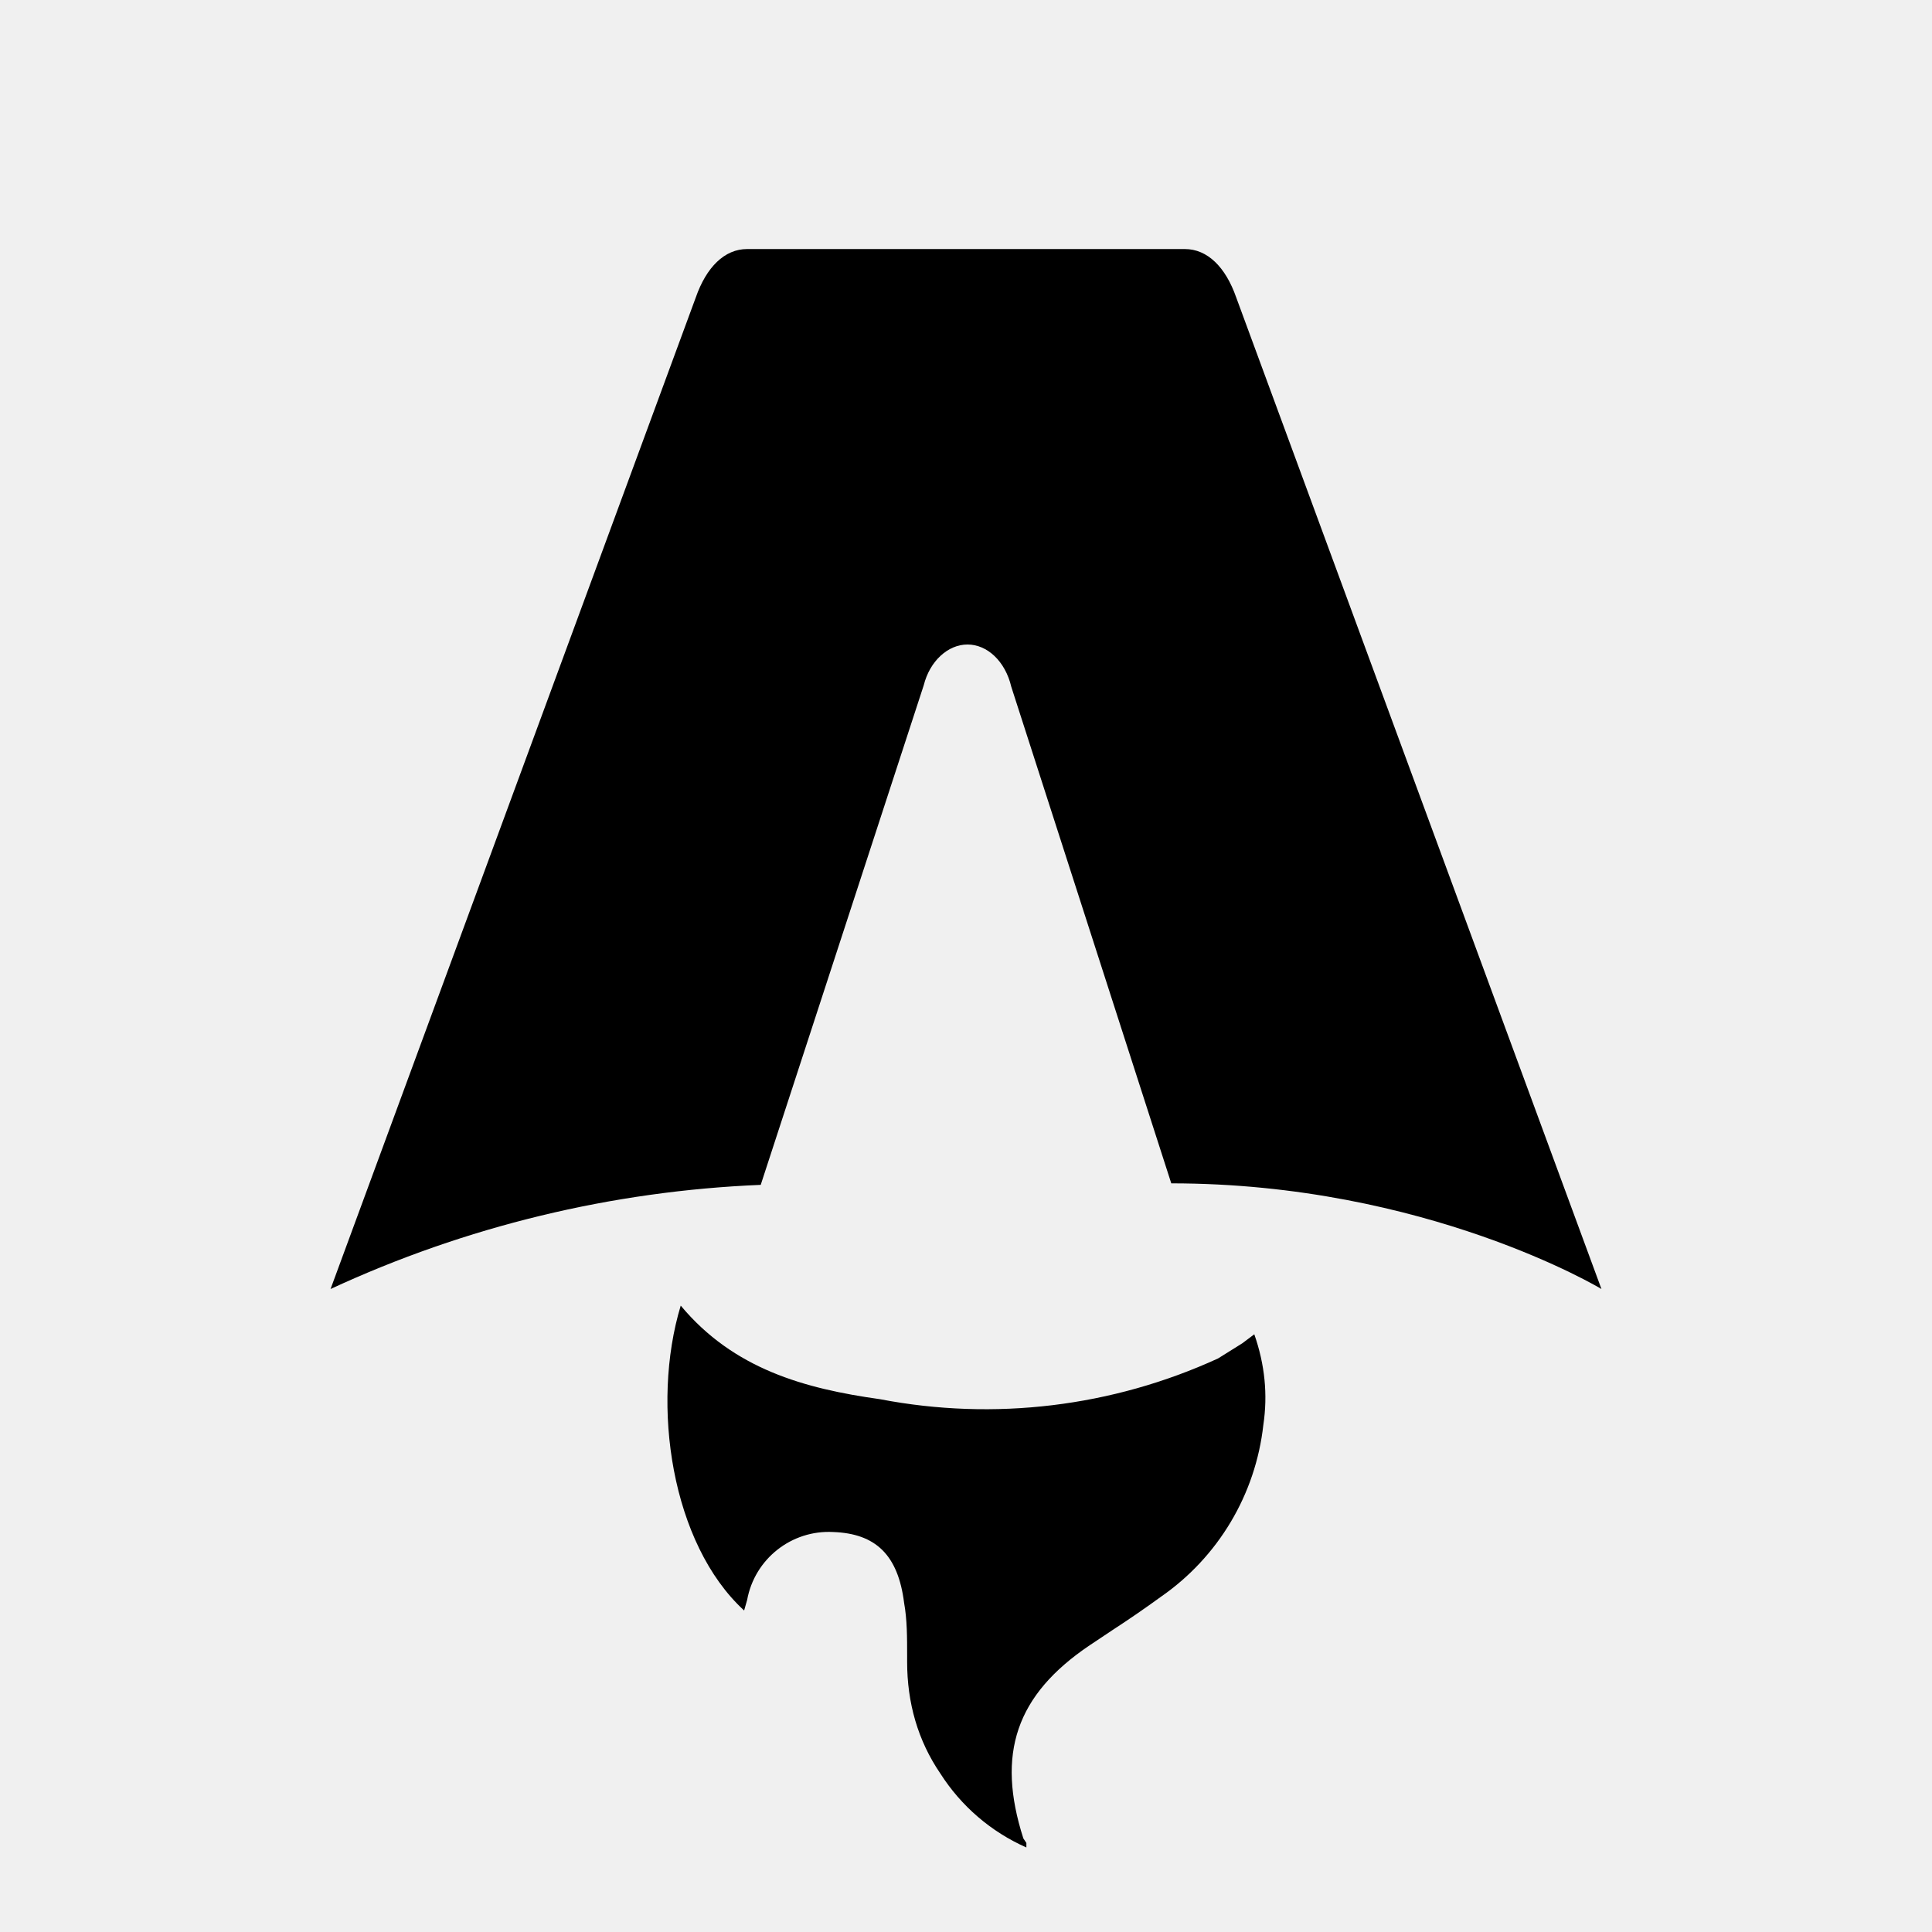
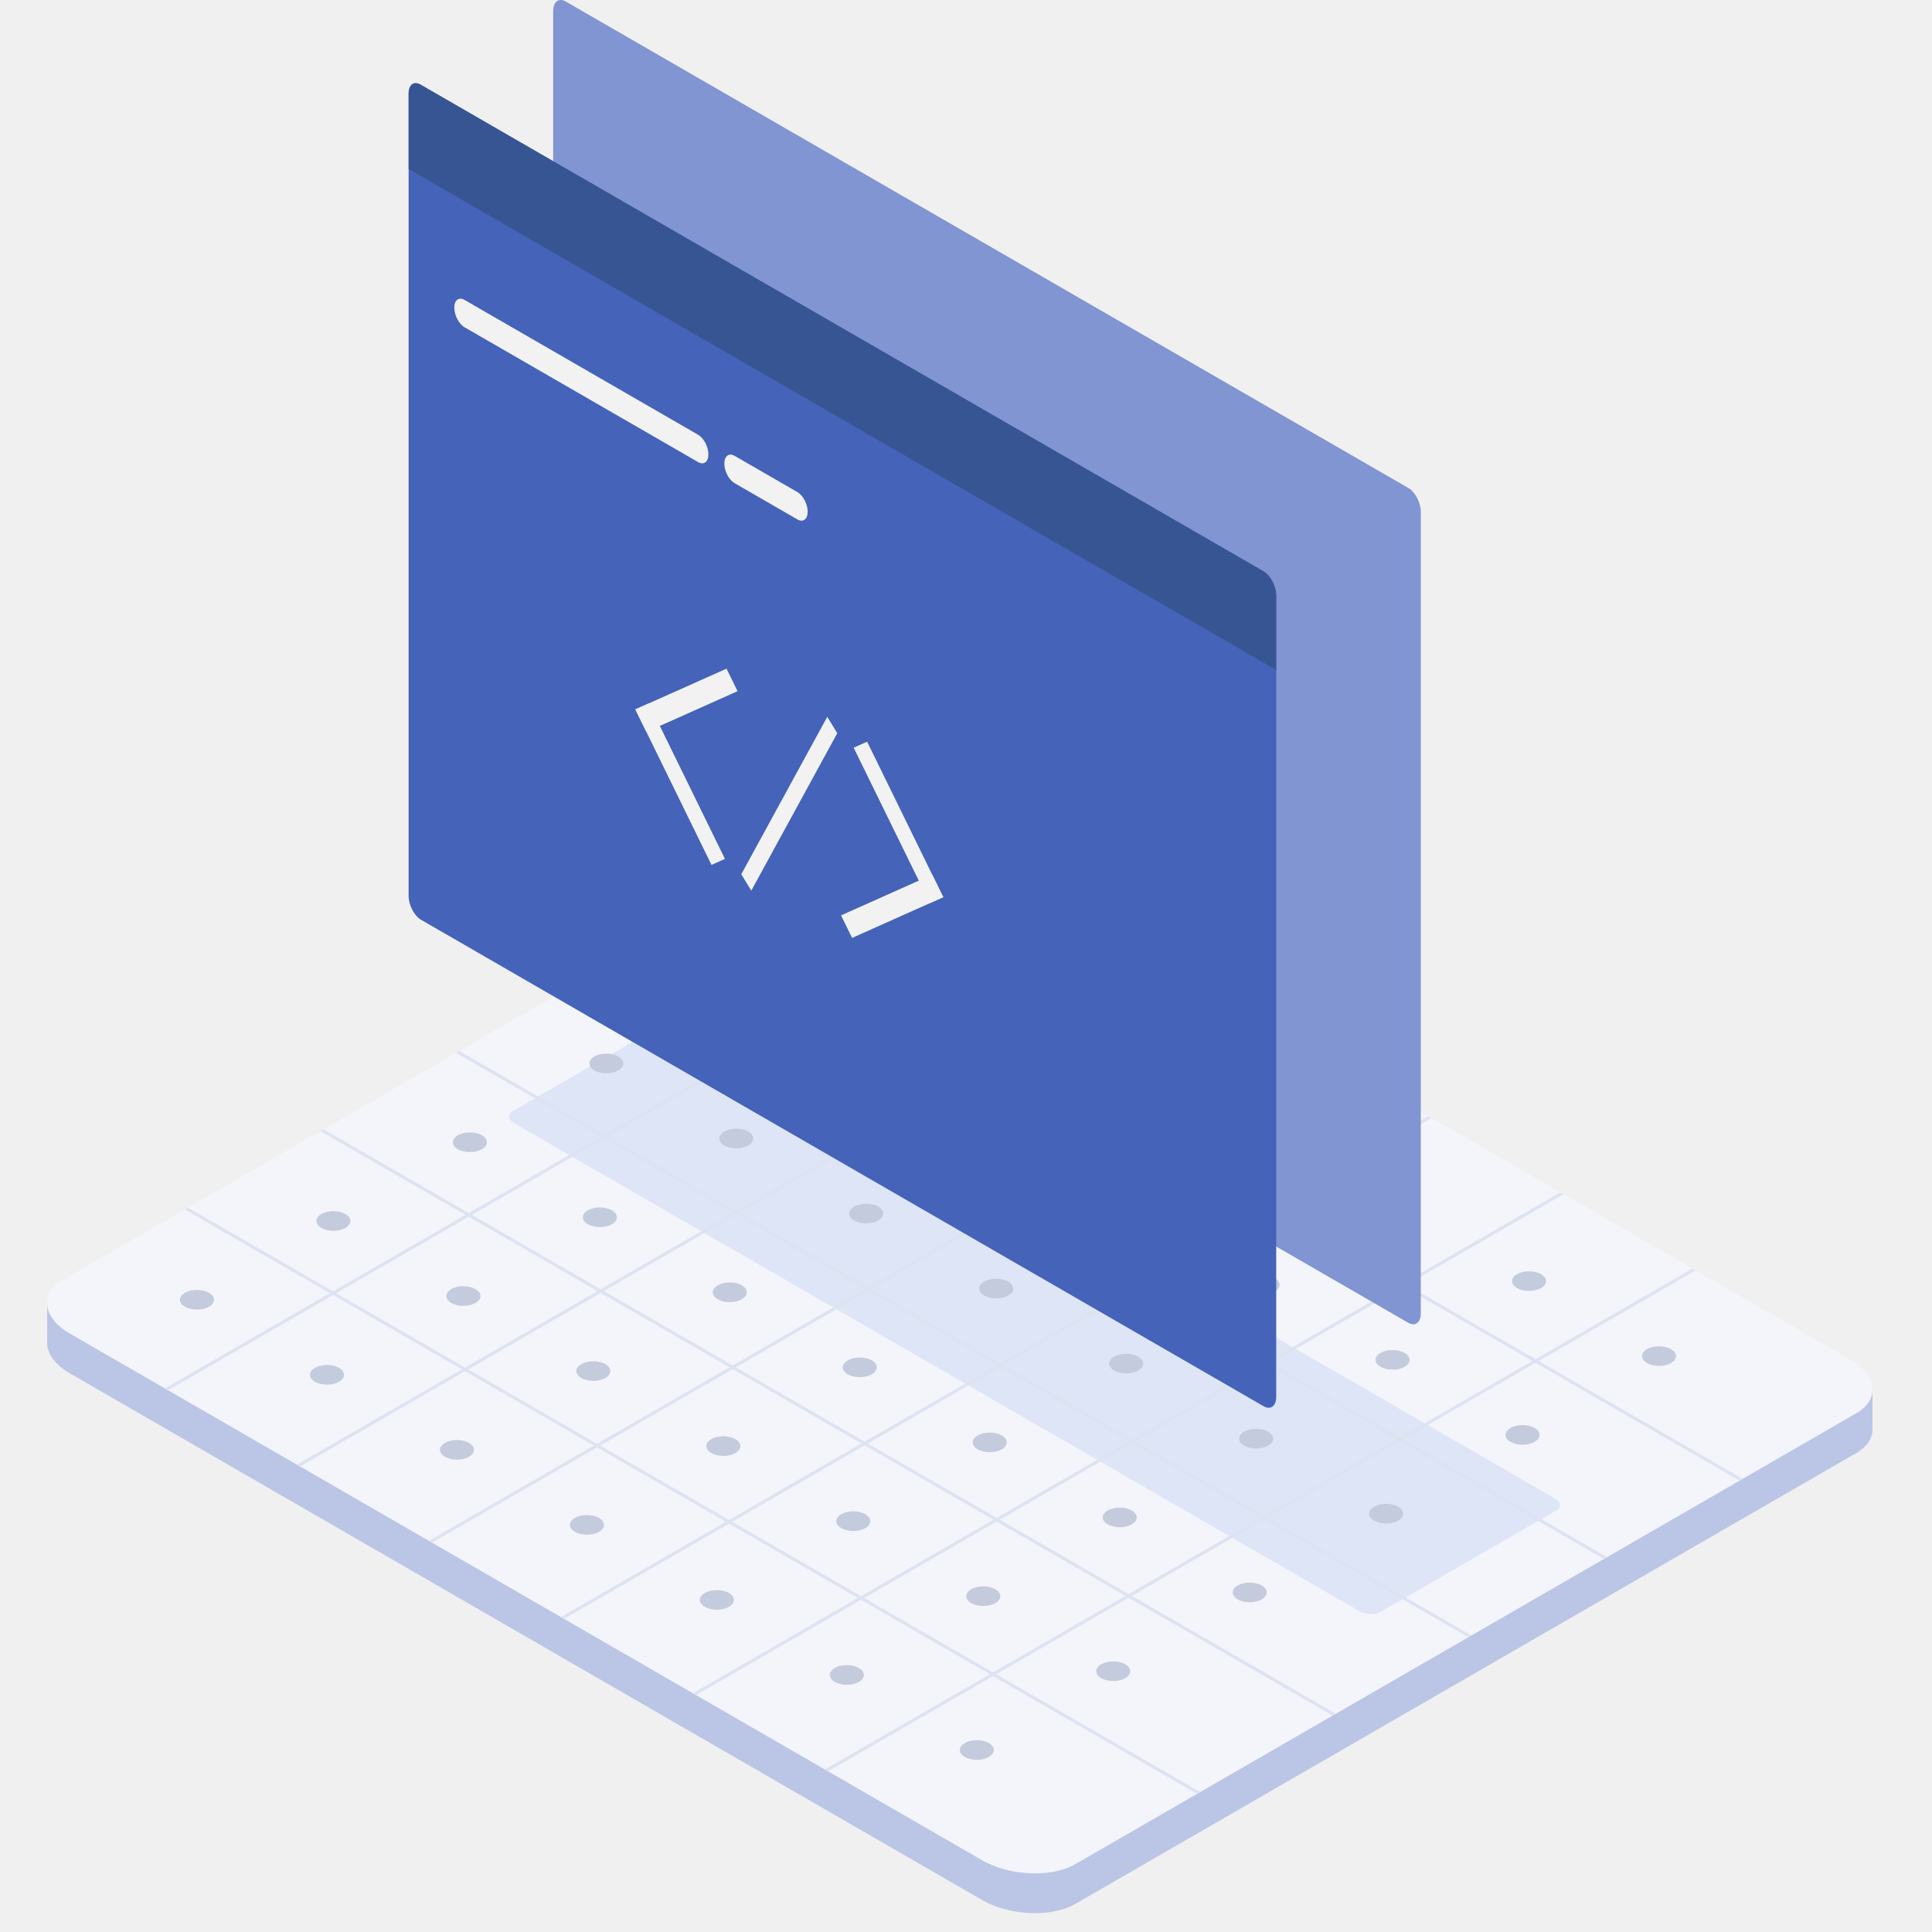
- <svg xmlns="http://www.w3.org/2000/svg" fill="none" viewBox="0 0 128 128">
-   <path d="M50.4 78.5a75.1 75.1 0 0 0-28.5 6.9l24.2-65.7c.7-2 1.9-3.2 3.4-3.2h29c1.5 0 2.7 1.2 3.4 3.2l24.2 65.7s-11.6-7-28.5-7L67 45.5c-.4-1.7-1.6-2.8-2.9-2.8-1.3 0-2.5 1.1-2.9 2.7L50.4 78.5Zm-1.1 28.2Zm-4.2-20.2c-2 6.6-.6 15.8 4.2 20.2a17.5 17.5 0 0 1 .2-.7 5.5 5.5 0 0 1 5.7-4.5c2.8.1 4.3 1.5 4.7 4.7.2 1.1.2 2.3.2 3.5v.4c0 2.7.7 5.2 2.2 7.4a13 13 0 0 0 5.7 4.9v-.3l-.2-.3c-1.8-5.6-.5-9.5 4.4-12.8l1.5-1a73 73 0 0 0 3.2-2.2 16 16 0 0 0 6.8-11.4c.3-2 .1-4-.6-6l-.8.6-1.6 1a37 37 0 0 1-22.4 2.7c-5-.7-9.7-2-13.2-6.2Z" />
-   <style>
-         path { fill: #000; }
-         @media (prefers-color-scheme: dark) {
-             path { fill: #FFF; }
-         }
-     </style>
+ <svg xmlns="http://www.w3.org/2000/svg" width="800px" height="800px" viewBox="0 0 1024 1024" class="icon" version="1.1">
+   <path d="M496.94 462.449c-14.648-8.454-36.851-9.378-49.539-2.048L33.543 699.33c-12.688 7.33-11.102 20.143 3.559 28.61L520.479 1007.017c14.648 8.467 36.851 9.378 49.539 2.06l413.858-238.941c12.688-7.33 11.102-20.143-3.559-28.61L496.94 462.449z" fill="#BBC6E6" />
+   <path d="M24.976 690.676v21.079l17.171 10.227 5.12-26.224L24.976 690.676zM992.443 736.631v21.079l-20.505 10.64-6.706-23.252 27.211-8.467z" fill="#BBC6E6" />
+   <path d="M496.94 441.37c-14.648-8.454-36.851-9.378-49.539-2.048L33.543 678.263c-12.688 7.318-11.102 20.143 3.559 28.597l483.377 279.077c14.648 8.467 36.851 9.378 49.539 2.06l413.858-238.941c12.688-7.33 11.102-20.143-3.559-28.61L496.94 441.37z" fill="#F3F5FB" />
+   <path d="M376.158 535.565c-3.309-1.911-8.304-2.11-11.164-0.462l-93.209 53.81c-2.86 1.648-2.498 4.533 0.799 6.444l447.887 258.585c3.297 1.911 8.292 2.11 11.152 0.462l93.209-53.81c2.86-1.661 2.498-4.546-0.799-6.444L376.158 535.565z" fill="#DEE5F6" />
+   <path d="M885.672 722.457c-3.522 2.036-9.228 2.036-12.75 0-3.522-2.023-3.522-5.332 0-7.368 3.522-2.023 9.228-2.023 12.75 0 3.522 2.036 3.522 5.345 0 7.368zM813.368 764.217c-3.522 2.023-9.241 2.023-12.763 0-3.522-2.036-3.522-5.332 0-7.368 3.522-2.036 9.241-2.036 12.763 0 3.509 2.036 3.509 5.332 0 7.368zM741.051 805.963c-3.522 2.036-9.241 2.036-12.763 0-3.522-2.036-3.522-5.332 0-7.368 3.522-2.036 9.241-2.036 12.763 0 3.522 2.036 3.522 5.332 0 7.368zM668.734 847.71c-3.522 2.036-9.241 2.036-12.763 0-3.509-2.036-3.509-5.332 0-7.368 3.522-2.023 9.241-2.023 12.763 0 3.522 2.036 3.522 5.332 0 7.368zM596.417 889.469c-3.522 2.023-9.228 2.023-12.75 0-3.522-2.036-3.522-5.345 0-7.368 3.522-2.036 9.228-2.036 12.75 0 3.522 2.023 3.522 5.332 0 7.368zM524.101 931.216c-3.509 2.036-9.228 2.036-12.75 0-3.522-2.036-3.522-5.332 0-7.368 3.522-2.036 9.241-2.036 12.75 0 3.522 2.036 3.522 5.332 0 7.368z" fill="#C4CBDC" />
+   <path d="M385.524 475.037l536.475 309.735 1.686-0.962-536.475-309.747-1.686 0.974zM313.644 516.546l536.475 309.735 1.686-0.974L315.317 515.572l-1.673 0.974z" fill="#DEE3F1" />
+   <path d="M896.861 672.456l-459.838 265.49 1.686 0.974 459.838-265.49-1.686-0.974z" fill="#DEE3F1" />
+   <path d="M472.364 483.828c-3.522 2.036-9.241 2.036-12.763 0-3.522-2.023-3.522-5.332 0-7.368 3.522-2.023 9.241-2.023 12.763 0 3.522 2.036 3.522 5.345 0 7.368zM400.047 525.587c-3.522 2.023-9.241 2.023-12.763 0-3.522-2.036-3.522-5.332 0-7.368 3.522-2.036 9.241-2.036 12.763 0 3.522 2.036 3.522 5.332 0 7.368zM327.73 567.334c-3.522 2.036-9.241 2.036-12.75 0-3.522-2.036-3.522-5.332 0-7.368 3.509-2.036 9.228-2.036 12.75 0 3.522 2.036 3.522 5.332 0 7.368zM255.413 609.081c-3.522 2.036-9.228 2.036-12.75 0-3.522-2.036-3.522-5.332 0-7.368 3.522-2.023 9.228-2.023 12.75 0 3.522 2.036 3.522 5.332 0 7.368zM183.097 650.827c-3.509 2.036-9.228 2.036-12.75 0-3.522-2.023-3.522-5.332 0-7.355 3.522-2.036 9.241-2.036 12.75 0 3.522 2.023 3.522 5.332 0 7.355zM110.792 692.587c-3.522 2.036-9.241 2.036-12.763 0-3.522-2.036-3.522-5.332 0-7.368 3.522-2.036 9.241-2.036 12.763 0 3.522 2.036 3.522 5.332 0 7.368zM541.246 523.602c-3.522 2.036-9.241 2.036-12.763 0-3.522-2.036-3.522-5.332 0-7.368 3.522-2.023 9.241-2.023 12.763 0 3.522 2.036 3.522 5.332 0 7.368zM468.93 565.348c-3.522 2.036-9.241 2.036-12.75 0-3.522-2.023-3.522-5.332 0-7.355 3.509-2.036 9.228-2.036 12.75 0 3.522 2.023 3.522 5.332 0 7.355zM396.613 607.108c-3.522 2.023-9.228 2.023-12.75 0-3.522-2.036-3.522-5.332 0-7.368 3.522-2.036 9.228-2.036 12.75 0 3.522 2.036 3.522 5.332 0 7.368zM324.309 648.854c-3.522 2.036-9.241 2.036-12.763 0-3.522-2.036-3.522-5.332 0-7.368 3.522-2.036 9.241-2.036 12.763 0 3.509 2.036 3.509 5.332 0 7.368zM251.992 690.601c-3.522 2.036-9.241 2.036-12.763 0-3.522-2.023-3.522-5.332 0-7.355 3.522-2.036 9.241-2.036 12.763 0 3.522 2.023 3.522 5.332 0 7.355zM179.675 732.36c-3.522 2.023-9.241 2.023-12.763 0-3.509-2.036-3.509-5.332 0-7.368 3.522-2.036 9.241-2.036 12.763 0 3.522 2.036 3.522 5.332 0 7.368zM610.129 563.375c-3.522 2.036-9.228 2.036-12.75 0-3.522-2.036-3.522-5.332 0-7.368 3.522-2.036 9.228-2.036 12.75 0 3.522 2.036 3.522 5.332 0 7.368zM537.812 605.122c-3.509 2.036-9.228 2.036-12.75 0-3.522-2.036-3.522-5.332 0-7.368 3.522-2.023 9.241-2.023 12.75 0 3.522 2.036 3.522 5.332 0 7.368zM465.508 646.881c-3.522 2.023-9.241 2.023-12.763 0-3.522-2.036-3.522-5.332 0-7.368 3.522-2.036 9.241-2.036 12.763 0 3.522 2.036 3.522 5.332 0 7.368zM393.191 688.628c-3.522 2.036-9.241 2.036-12.763 0-3.522-2.036-3.522-5.332 0-7.368 3.522-2.036 9.241-2.036 12.763 0 3.522 2.036 3.522 5.332 0 7.368zM320.874 730.375c-3.522 2.036-9.241 2.036-12.75 0-3.522-2.036-3.522-5.332 0-7.368 3.509-2.023 9.228-2.023 12.75 0 3.522 2.036 3.522 5.332 0 7.368zM248.558 772.121c-3.522 2.036-9.228 2.036-12.75 0-3.522-2.023-3.522-5.332 0-7.355 3.522-2.036 9.228-2.036 12.75 0 3.522 2.023 3.522 5.332 0 7.355zM679.012 603.149c-3.509 2.036-9.228 2.036-12.75 0-3.522-2.036-3.522-5.332 0-7.368 3.522-2.036 9.241-2.036 12.75 0 3.522 2.036 3.522 5.332 0 7.368zM606.707 644.896c-3.522 2.036-9.241 2.036-12.763 0-3.522-2.036-3.522-5.332 0-7.368 3.522-2.023 9.241-2.023 12.763 0 3.522 2.036 3.522 5.332 0 7.368zM534.391 686.642c-3.522 2.036-9.241 2.036-12.763 0-3.522-2.023-3.522-5.332 0-7.355 3.522-2.036 9.241-2.036 12.763 0 3.522 2.023 3.522 5.332 0 7.355zM462.074 728.402c-3.522 2.023-9.228 2.023-12.75 0-3.522-2.036-3.522-5.332 0-7.368 3.522-2.036 9.228-2.036 12.75 0 3.522 2.036 3.522 5.332 0 7.368zM389.757 770.148c-3.522 2.036-9.228 2.036-12.75 0-3.522-2.036-3.522-5.332 0-7.368 3.522-2.036 9.228-2.036 12.75 0 3.522 2.036 3.522 5.332 0 7.368zM317.453 811.895c-3.522 2.036-9.241 2.036-12.763 0-3.522-2.023-3.522-5.332 0-7.355 3.522-2.036 9.241-2.036 12.763 0 3.509 2.023 3.509 5.332 0 7.355zM747.907 642.923c-3.522 2.023-9.241 2.023-12.763 0-3.522-2.036-3.522-5.332 0-7.368 3.522-2.036 9.241-2.036 12.763 0 3.522 2.036 3.522 5.332 0 7.368zM675.59 684.669c-3.522 2.036-9.241 2.036-12.763 0-3.509-2.036-3.509-5.332 0-7.368 3.522-2.036 9.241-2.036 12.763 0 3.522 2.036 3.522 5.332 0 7.368zM603.273 726.416c-3.522 2.036-9.228 2.036-12.75 0-3.522-2.036-3.522-5.332 0-7.368 3.522-2.023 9.228-2.023 12.75 0 3.522 2.036 3.522 5.332 0 7.368zM530.956 768.175c-3.509 2.023-9.228 2.023-12.75 0-3.522-2.036-3.522-5.345 0-7.368 3.522-2.036 9.241-2.036 12.75 0 3.522 2.023 3.522 5.332 0 7.368zM458.652 809.922c-3.522 2.036-9.241 2.036-12.763 0-3.522-2.036-3.522-5.332 0-7.368 3.522-2.036 9.241-2.036 12.763 0 3.522 2.036 3.522 5.332 0 7.368zM386.335 851.669c-3.522 2.036-9.241 2.036-12.763 0-3.522-2.036-3.522-5.332 0-7.368 3.522-2.023 9.241-2.023 12.763 0 3.522 2.036 3.522 5.332 0 7.368zM816.789 682.684c-3.522 2.036-9.241 2.036-12.75 0-3.522-2.023-3.522-5.332 0-7.355 3.509-2.036 9.228-2.036 12.75 0 3.522 2.023 3.522 5.332 0 7.355zM744.473 724.443c-3.522 2.023-9.228 2.023-12.75 0-3.522-2.036-3.522-5.332 0-7.368 3.522-2.036 9.228-2.036 12.75 0 3.522 2.036 3.522 5.332 0 7.368zM672.168 766.19c-3.522 2.036-9.241 2.036-12.763 0-3.522-2.036-3.522-5.332 0-7.368 3.522-2.023 9.241-2.023 12.763 0 3.509 2.036 3.509 5.332 0 7.368zM599.852 807.936c-3.522 2.036-9.241 2.036-12.763 0-3.522-2.023-3.522-5.332 0-7.355 3.522-2.036 9.241-2.036 12.763 0 3.522 2.023 3.522 5.332 0 7.355zM527.535 849.695c-3.522 2.023-9.241 2.023-12.763 0-3.509-2.036-3.509-5.332 0-7.368 3.522-2.036 9.241-2.036 12.763 0 3.522 2.036 3.522 5.332 0 7.368zM455.218 891.442c-3.522 2.036-9.228 2.036-12.75 0-3.522-2.036-3.522-5.332 0-7.368 3.522-2.036 9.228-2.036 12.75 0 3.522 2.036 3.522 5.332 0 7.368z" fill="#C4CBDC" />
+   <path d="M547.066 470.504L87.228 735.994l1.686 0.962 459.838-265.478-1.686-0.974z" fill="#DEE3F1" />
+   <path d="M241.752 558.043l536.475 309.735 1.686-0.962-536.475-309.747-1.686 0.974zM169.872 599.553l536.475 309.735 1.686-0.974-536.475-309.735-1.686 0.974zM97.98 641.049l536.488 309.735 1.673-0.974-536.475-309.735-1.686 0.974z" fill="#DEE3F1" />
+   <path d="M617.022 510.889l-459.838 265.49 1.686 0.974 459.838-265.49-1.686-0.974zM686.991 551.287L227.154 816.765l1.673 0.974 459.838-265.49-1.673-0.962zM756.948 591.673L297.11 857.163l1.686 0.974 459.838-265.49-1.686-0.974zM826.905 632.058l-459.838 265.49 1.686 0.974 459.838-265.49-1.686-0.974z" fill="#DEE3F1" />
+   <path d="M753.052 271.298c0-4.883-2.972-10.565-6.631-12.675L299.857 0.8c-3.671-2.123-6.644 0.125-6.644 5.008v424.785c0 4.883 2.972 10.565 6.644 12.688l446.563 257.823c3.659 2.11 6.631-0.137 6.631-5.02V271.298z" fill="#8095D1" />
+   <path d="M676.414 315.555c0-4.883-2.972-10.577-6.631-12.688L223.207 45.045c-3.659-2.11-6.631 0.137-6.631 5.02v424.785c0 4.883 2.972 10.565 6.631 12.675l446.576 257.823c3.659 2.123 6.631-0.125 6.631-5.02V315.555z" fill="#4463B9" />
+   <path d="M343.877 372.799l-7.131 3.184 40.361 82.432 7.131-3.184-40.361-82.432z" fill="#F2F2F2" />
+   <path d="M385.074 354.405l-48.328 21.579 5.857 11.951 48.315-21.591-5.844-11.938z" fill="#F2F2F2" />
+   <path d="M492.819 478.708l7.131-3.184-40.361-82.419-7.131 3.184 40.361 82.419z" fill="#F2F2F2" />
+   <path d="M451.622 497.115l48.328-21.591-5.857-11.951-48.315 21.591 5.844 11.951z" fill="#F2F2F2" />
+   <path d="M676.414 315.892c0-5.07-3.084-10.977-6.893-13.175L222.745 44.77c-3.409-1.961-6.169 0.125-6.169 4.67v40.148l459.838 265.49v-39.187z" fill="#385593" />
+   <path d="M375.459 240.828c0-4.009-2.435-8.654-5.432-10.39l-123.816-71.48c-2.997-1.736-5.432 0.112-5.432 4.108s2.435 8.654 5.432 10.39l123.816 71.468c2.997 1.736 5.432-0.1 5.432-4.096zM428.082 271.199c0-3.996-2.435-8.642-5.432-10.377l-33.305-19.231c-2.997-1.723-5.432 0.112-5.432 4.108 0 4.009 2.435 8.654 5.432 10.39l33.305 19.219c2.997 1.736 5.432-0.1 5.432-4.108zM443.767 388.609l-5.295-8.692-45.58 83.456 5.307 8.692 45.568-83.456z" fill="#F2F2F2" />
</svg>
